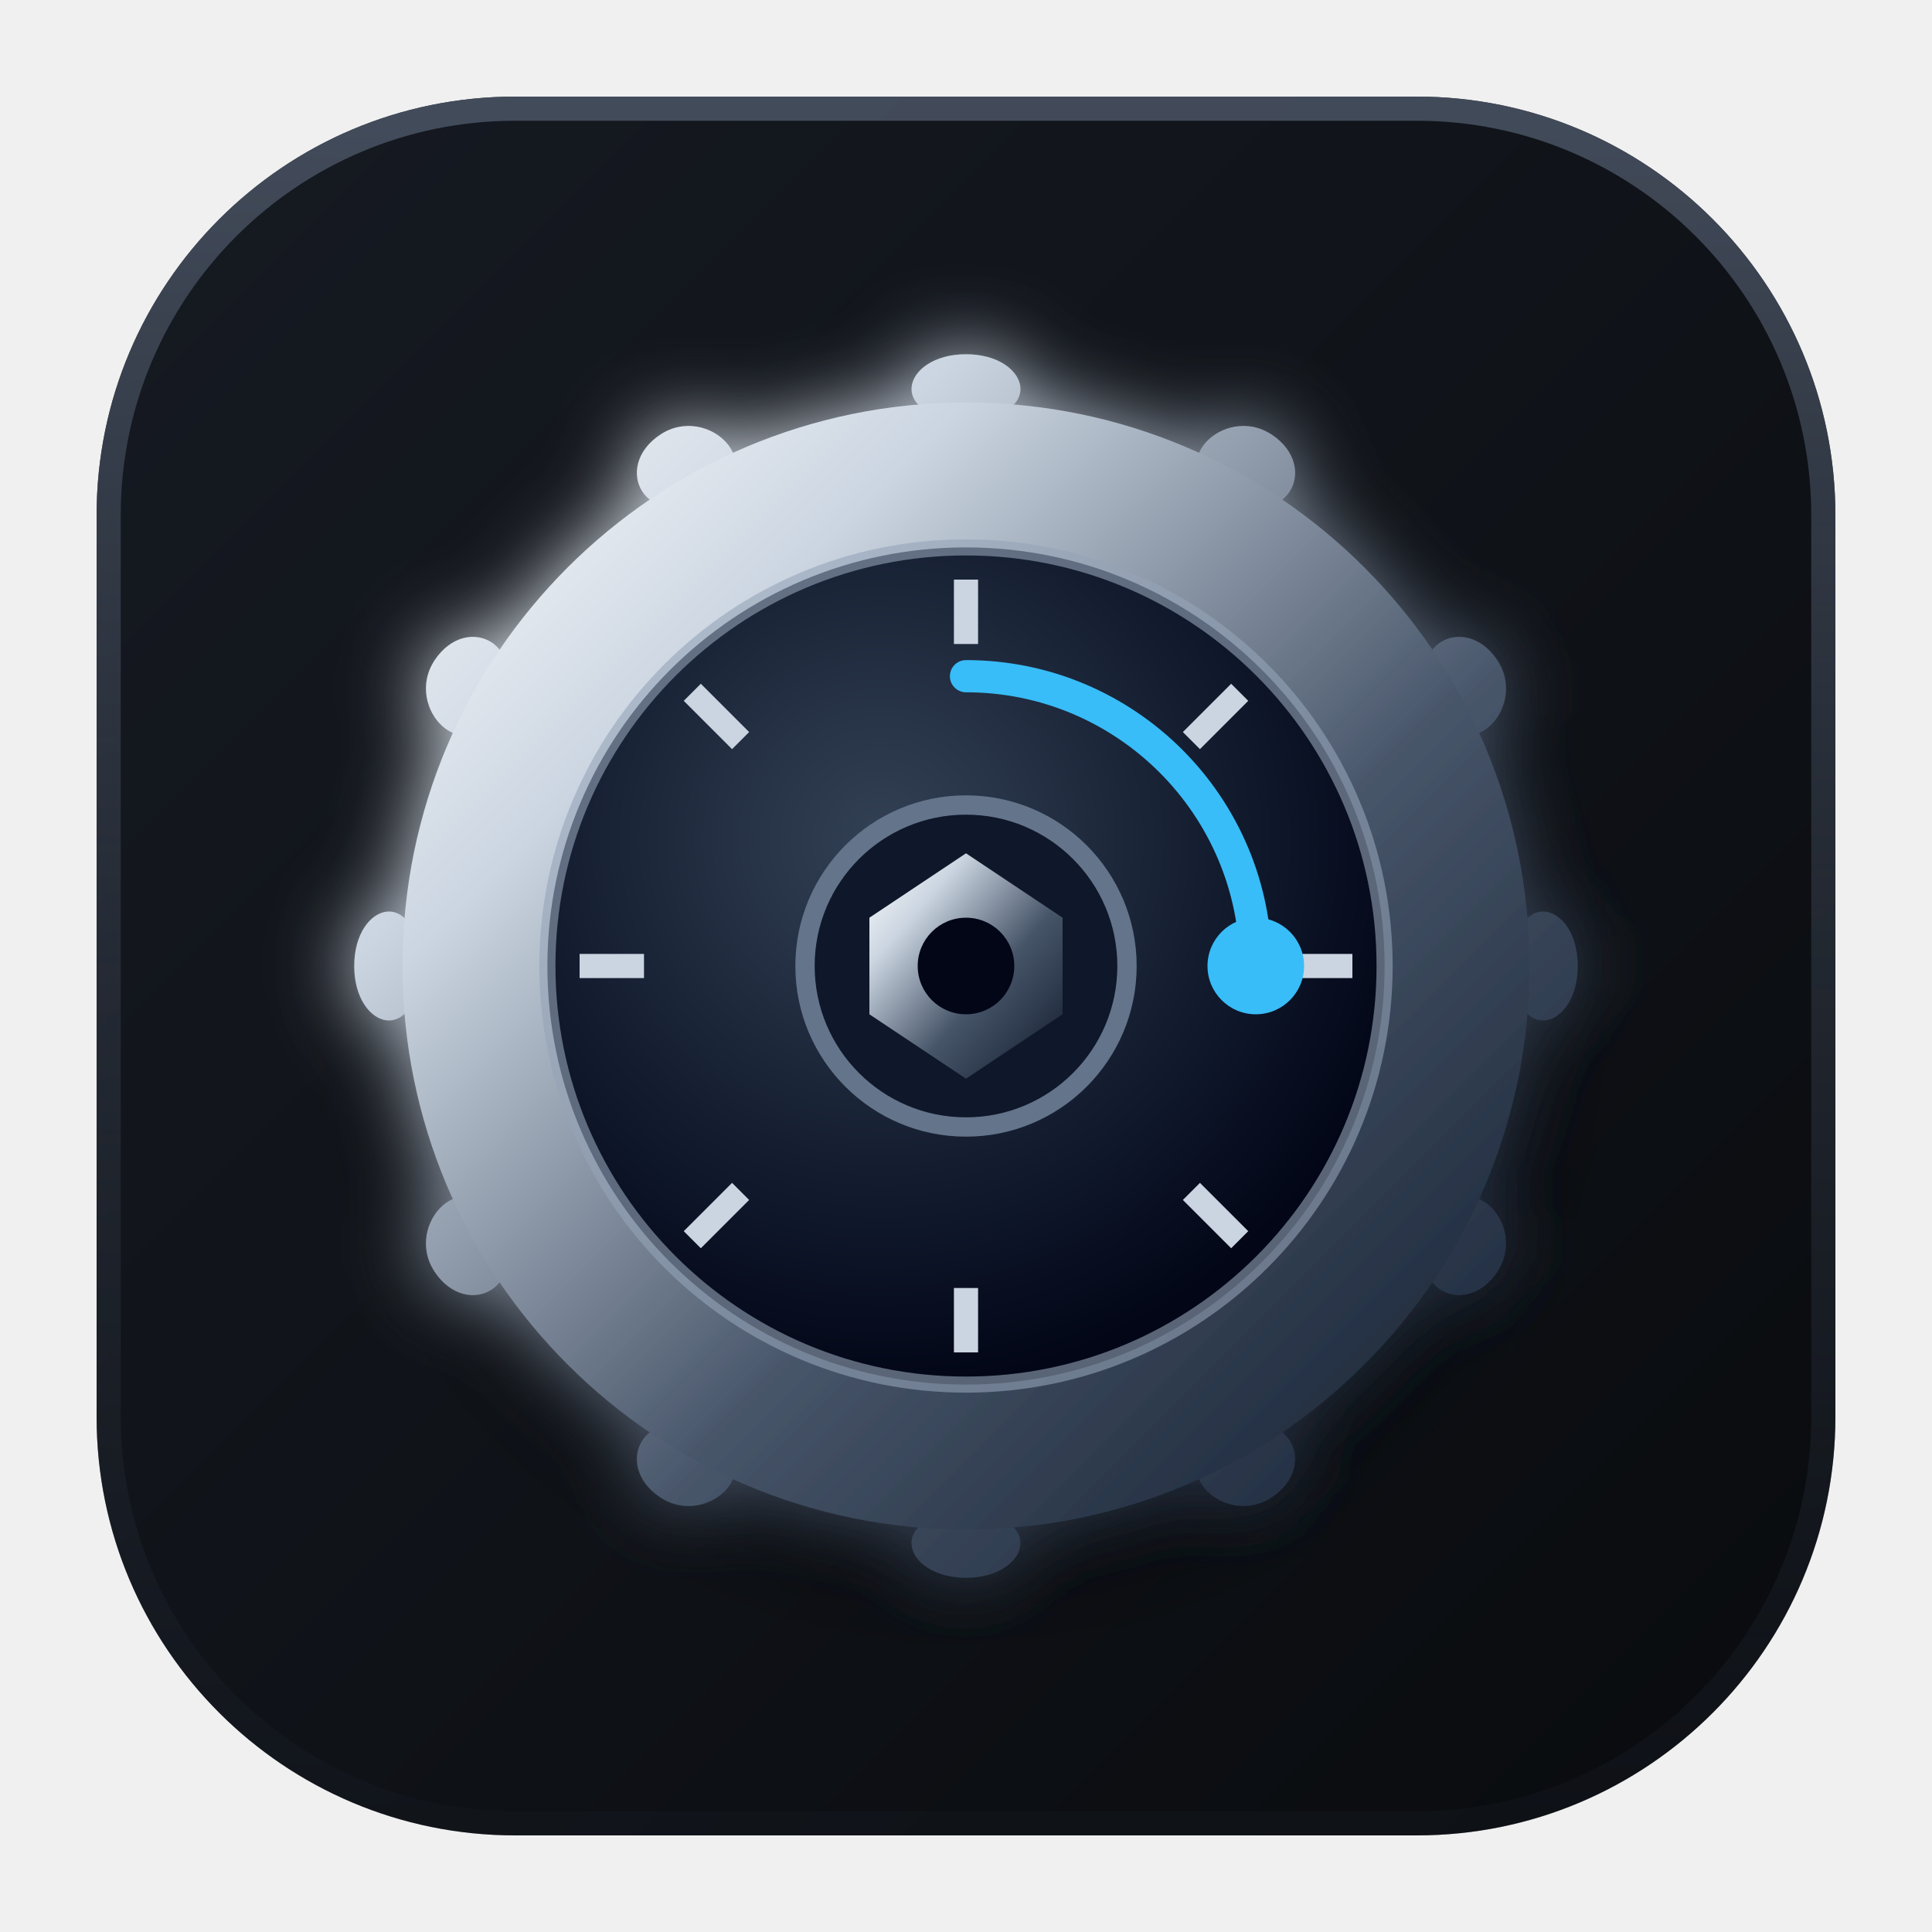
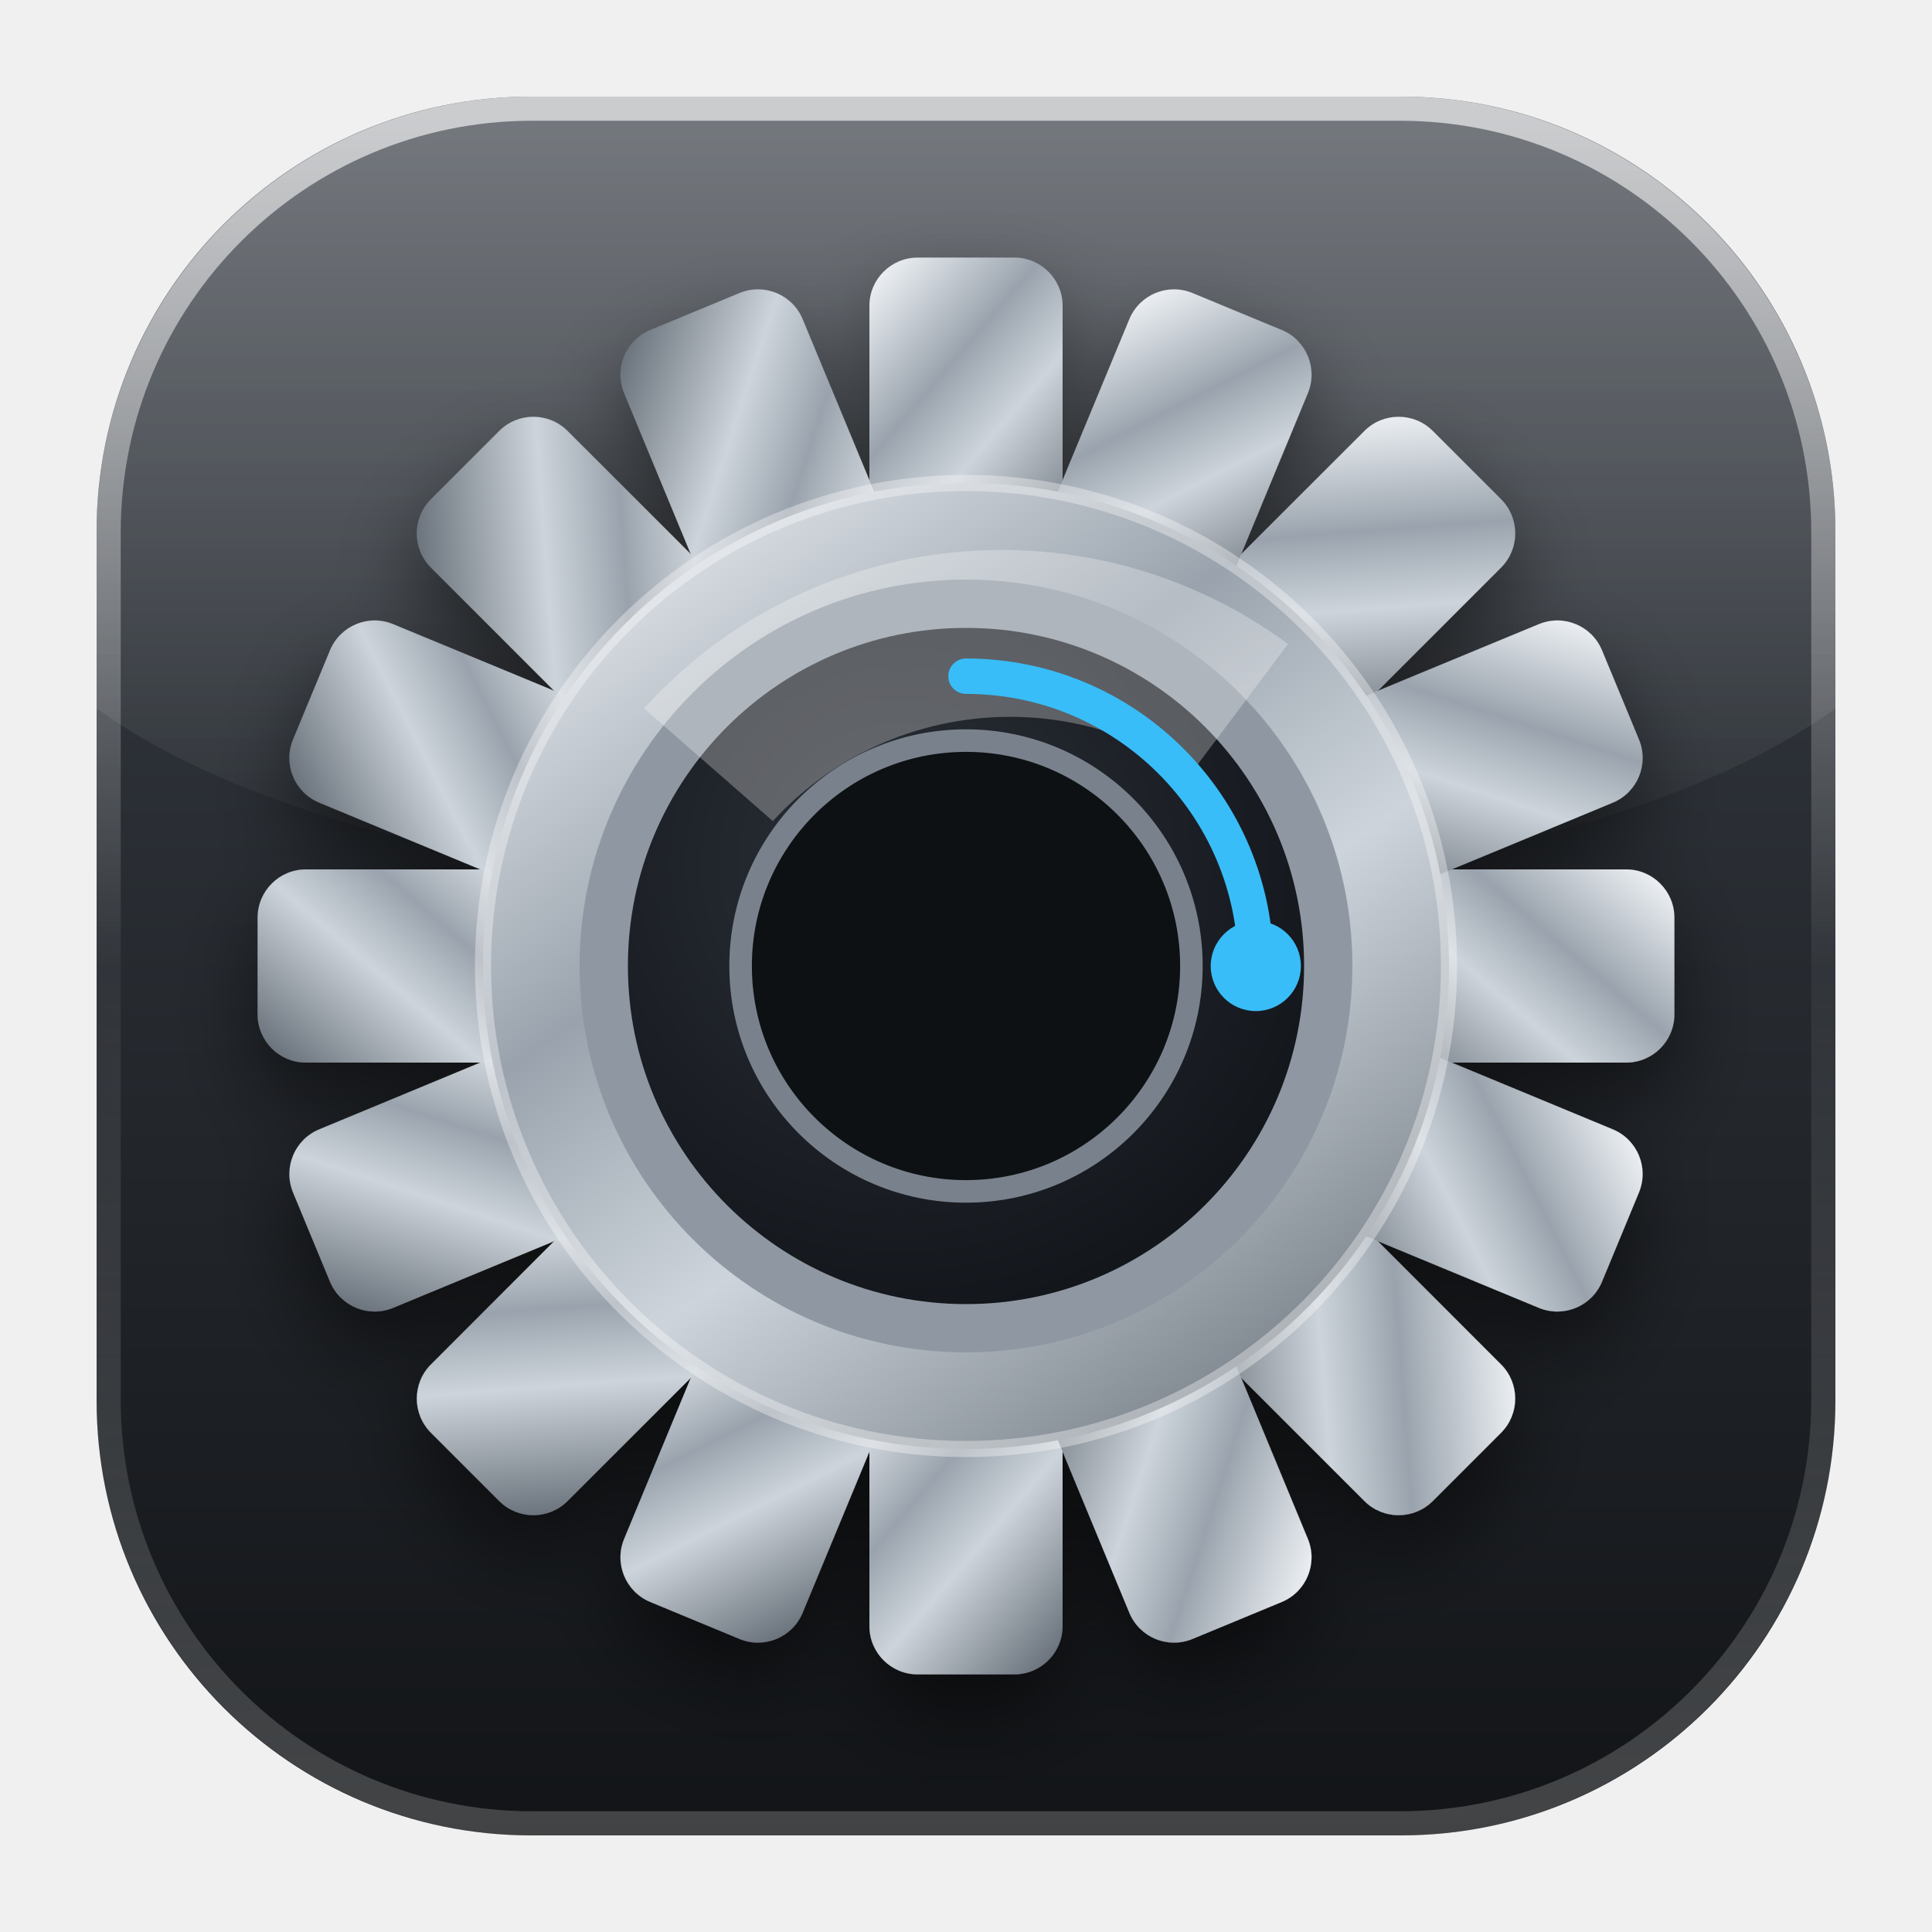
<svg xmlns="http://www.w3.org/2000/svg" viewBox="0 0 120 120" width="120" height="120" data-name="editor-settings">
  <defs>
-     <linearGradient id="setPlate" x1="0" y1="0" x2="1" y2="1">
-       <stop offset="0%" stop-color="#161a22" />
-       <stop offset="100%" stop-color="#090b0e" />
+     <linearGradient id="sgb" x1="0" y1="0" x2="0" y2="1">
+       <stop offset="0" stop-color="#3b4149" />
+       <stop offset="1" stop-color="#121417" />
    </linearGradient>
-     <linearGradient id="setRim" x1="0" y1="0" x2="0" y2="1">
-       <stop offset="0%" stop-color="#4e5869" stop-opacity="0.8" />
-       <stop offset="100%" stop-color="#181d26" stop-opacity="0.3" />
+     <linearGradient id="sgg" x1="0" y1="0" x2="0" y2="1">
+       <stop offset="0" stop-color="#ffffff" stop-opacity=".30" />
+       <stop offset="1" stop-color="#ffffff" stop-opacity="0" />
    </linearGradient>
-     <linearGradient id="chromeGear" x1="0" y1="0" x2="1" y2="1">
-       <stop offset="0%" stop-color="#ffffff" />
-       <stop offset="25%" stop-color="#cbd5e1" />
-       <stop offset="60%" stop-color="#475569" />
-       <stop offset="90%" stop-color="#1e293b" />
-       <stop offset="100%" stop-color="#0f172a" />
+     <linearGradient id="sge" x1="0" y1="0" x2="0" y2="1">
+       <stop offset="0" stop-color="#ffffff" stop-opacity=".62" />
+       <stop offset=".5" stop-color="#ffffff" stop-opacity=".05" />
+       <stop offset="1" stop-color="#ffffff" stop-opacity=".20" />
    </linearGradient>
-     <radialGradient id="gearDial" cx="40%" cy="35%" r="65%">
-       <stop offset="0%" stop-color="#334155" />
-       <stop offset="70%" stop-color="#0f172a" />
-       <stop offset="100%" stop-color="#020617" />
-     </radialGradient>
-     <filter id="gearShadow">
-       <feGaussianBlur stdDeviation="2.5" result="blur" />
-       <feComposite in="SourceGraphic" in2="blur" operator="over" />
+     <clipPath id="sgc">
+       <rect x="6" y="6" width="108" height="108" rx="27" />
+     </clipPath>
+     <filter id="sgd" x="-50%" y="-50%" width="200%" height="200%">
+       <feDropShadow dx="0" dy="2.5" stdDeviation="2.6" flood-color="#000" flood-opacity=".55" />
    </filter>
  </defs>
-   <rect x="6" y="6" width="108" height="108" rx="26" fill="url(#setPlate)" />
-   <rect x="6.75" y="6.75" width="106.5" height="106.5" rx="25.25" fill="none" stroke="url(#setRim)" stroke-width="1.5" />
-   <circle cx="60" cy="62" r="36" fill="#000000" opacity="0.4" filter="blur(3px)" />
-   <g fill="url(#chromeGear)" filter="url(#gearShadow)">
-     <path d="M60 22 C64 22 65 26 60 26 C55 26 56 22 60 22 Z M79 27 C82 29 80 33 76 31 C72 29 76 25 79 27 Z M93 41 C95 44 91 48 89 44 C87 40 91 38 93 41 Z M98 60 C98 64 94 65 94 60 C94 55 98 56 98 60 Z M93 79 C91 82 87 80 89 76 C91 72 95 76 93 79 Z M79 93 C76 95 72 91 76 89 C80 87 82 91 79 93 Z M60 98 C56 98 55 94 60 94 C65 94 64 98 60 98 Z M41 93 C38 91 40 87 44 89 C48 91 44 95 41 93 Z M27 79 C25 76 29 72 31 76 C33 80 29 82 27 79 Z M22 60 C22 56 26 55 26 60 C26 65 22 64 22 60 Z M27 41 C29 38 33 40 31 44 C29 48 25 44 27 41 Z M41 27 C44 25 48 29 44 31 C40 33 38 29 41 27 Z" />
-     <circle cx="60" cy="60" r="35" fill="url(#chromeGear)" />
+   <rect x="6" y="6" width="108" height="108" rx="27" fill="url(#sgb)" />
+   <g clip-path="url(#sgc)">
+     <path d="M6 6H114V44C92 60 28 60 6 44Z" fill="url(#sgg)" />
  </g>
-   <circle cx="60" cy="60" r="26" fill="url(#gearDial)" />
-   <circle cx="60" cy="60" r="26" fill="none" stroke="#94a3b8" stroke-width="1" opacity="0.6" />
-   <line x1="60" y1="36" x2="60" y2="40" stroke="#cbd5e1" stroke-width="1.5" />
-   <line x1="77" y1="43" x2="74" y2="46" stroke="#cbd5e1" stroke-width="1.5" />
-   <line x1="84" y1="60" x2="80" y2="60" stroke="#cbd5e1" stroke-width="1.5" />
-   <line x1="77" y1="77" x2="74" y2="74" stroke="#cbd5e1" stroke-width="1.5" />
-   <line x1="60" y1="84" x2="60" y2="80" stroke="#cbd5e1" stroke-width="1.5" />
-   <line x1="43" y1="77" x2="46" y2="74" stroke="#cbd5e1" stroke-width="1.5" />
-   <line x1="36" y1="60" x2="40" y2="60" stroke="#cbd5e1" stroke-width="1.5" />
-   <line x1="43" y1="43" x2="46" y2="46" stroke="#cbd5e1" stroke-width="1.5" />
-   <path d="M60 42 A 18 18 0 0 1 78 60" fill="none" stroke="#38bdf8" stroke-width="2" stroke-linecap="round" />
-   <circle cx="78" cy="60" r="3" fill="#38bdf8" />
-   <circle cx="60" cy="60" r="10" fill="#0f172a" stroke="#64748b" stroke-width="1.2" />
-   <polygon points="60,53 66,57 66,63 60,67 54,63 54,57" fill="url(#chromeGear)" />
-   <circle cx="60" cy="60" r="3" fill="#020617" />
+   <linearGradient id="sgM" x1=".15" y1="0" x2=".85" y2="1">
+     <stop offset="0" stop-color="#e9edf1" />
+     <stop offset=".35" stop-color="#9aa3ad" />
+     <stop offset=".6" stop-color="#cdd4db" />
+     <stop offset="1" stop-color="#6d757e" />
+   </linearGradient>
+   <radialGradient id="sgH" cx=".4" cy=".35" r=".7">
+     <stop offset="0" stop-color="#2b3038" />
+     <stop offset="1" stop-color="#12151a" />
+   </radialGradient>
+   <g filter="url(#sgd)">
+     <g fill="url(#sgM)">
+       <rect x="54" y="16" width="12" height="20" rx="3" />
+       <rect x="54" y="84" width="12" height="20" rx="3" />
+       <rect x="54" y="16" width="12" height="20" rx="3" transform="rotate(45 60 60)" />
+       <rect x="54" y="84" width="12" height="20" rx="3" transform="rotate(45 60 60)" />
+       <rect x="54" y="16" width="12" height="20" rx="3" transform="rotate(90 60 60)" />
+       <rect x="54" y="84" width="12" height="20" rx="3" transform="rotate(90 60 60)" />
+       <rect x="54" y="16" width="12" height="20" rx="3" transform="rotate(135 60 60)" />
+       <rect x="54" y="84" width="12" height="20" rx="3" transform="rotate(135 60 60)" />
+       <rect x="54" y="16" width="12" height="20" rx="3" transform="rotate(22.5 60 60)" />
+       <rect x="54" y="84" width="12" height="20" rx="3" transform="rotate(22.5 60 60)" />
+       <rect x="54" y="16" width="12" height="20" rx="3" transform="rotate(67.5 60 60)" />
+       <rect x="54" y="84" width="12" height="20" rx="3" transform="rotate(67.5 60 60)" />
+       <rect x="54" y="16" width="12" height="20" rx="3" transform="rotate(112.5 60 60)" />
+       <rect x="54" y="84" width="12" height="20" rx="3" transform="rotate(112.5 60 60)" />
+       <rect x="54" y="16" width="12" height="20" rx="3" transform="rotate(157.5 60 60)" />
+       <rect x="54" y="84" width="12" height="20" rx="3" transform="rotate(157.5 60 60)" />
+       <circle cx="60" cy="60" r="30" />
+     </g>
+   </g>
+   <circle cx="60" cy="60" r="30" fill="none" stroke="#fff" stroke-opacity=".35" />
+   <circle cx="60" cy="60" r="24" fill="#8f98a2" />
+   <circle cx="60" cy="60" r="21" fill="url(#sgH)" />
+   <path d="M40 44a30 30 0 0 1 40-4l-6 8a20 20 0 0 0-26 3z" fill="#fff" opacity=".28" />
+   <circle cx="60" cy="60" r="14" fill="#0e1114" />
+   <circle cx="60" cy="60" r="14" fill="none" stroke="#79828c" stroke-width="1.4" />
+   <path d="M60 42 A 18 18 0 0 1 78 60" fill="none" stroke="#38bdf8" stroke-width="2.2" stroke-linecap="round" />
+   <circle cx="78" cy="60" r="2.8" fill="#38bdf8" />
+   <rect x="6.75" y="6.75" width="106.5" height="106.5" rx="26.3" fill="none" stroke="url(#sge)" stroke-width="1.5" />
</svg>
